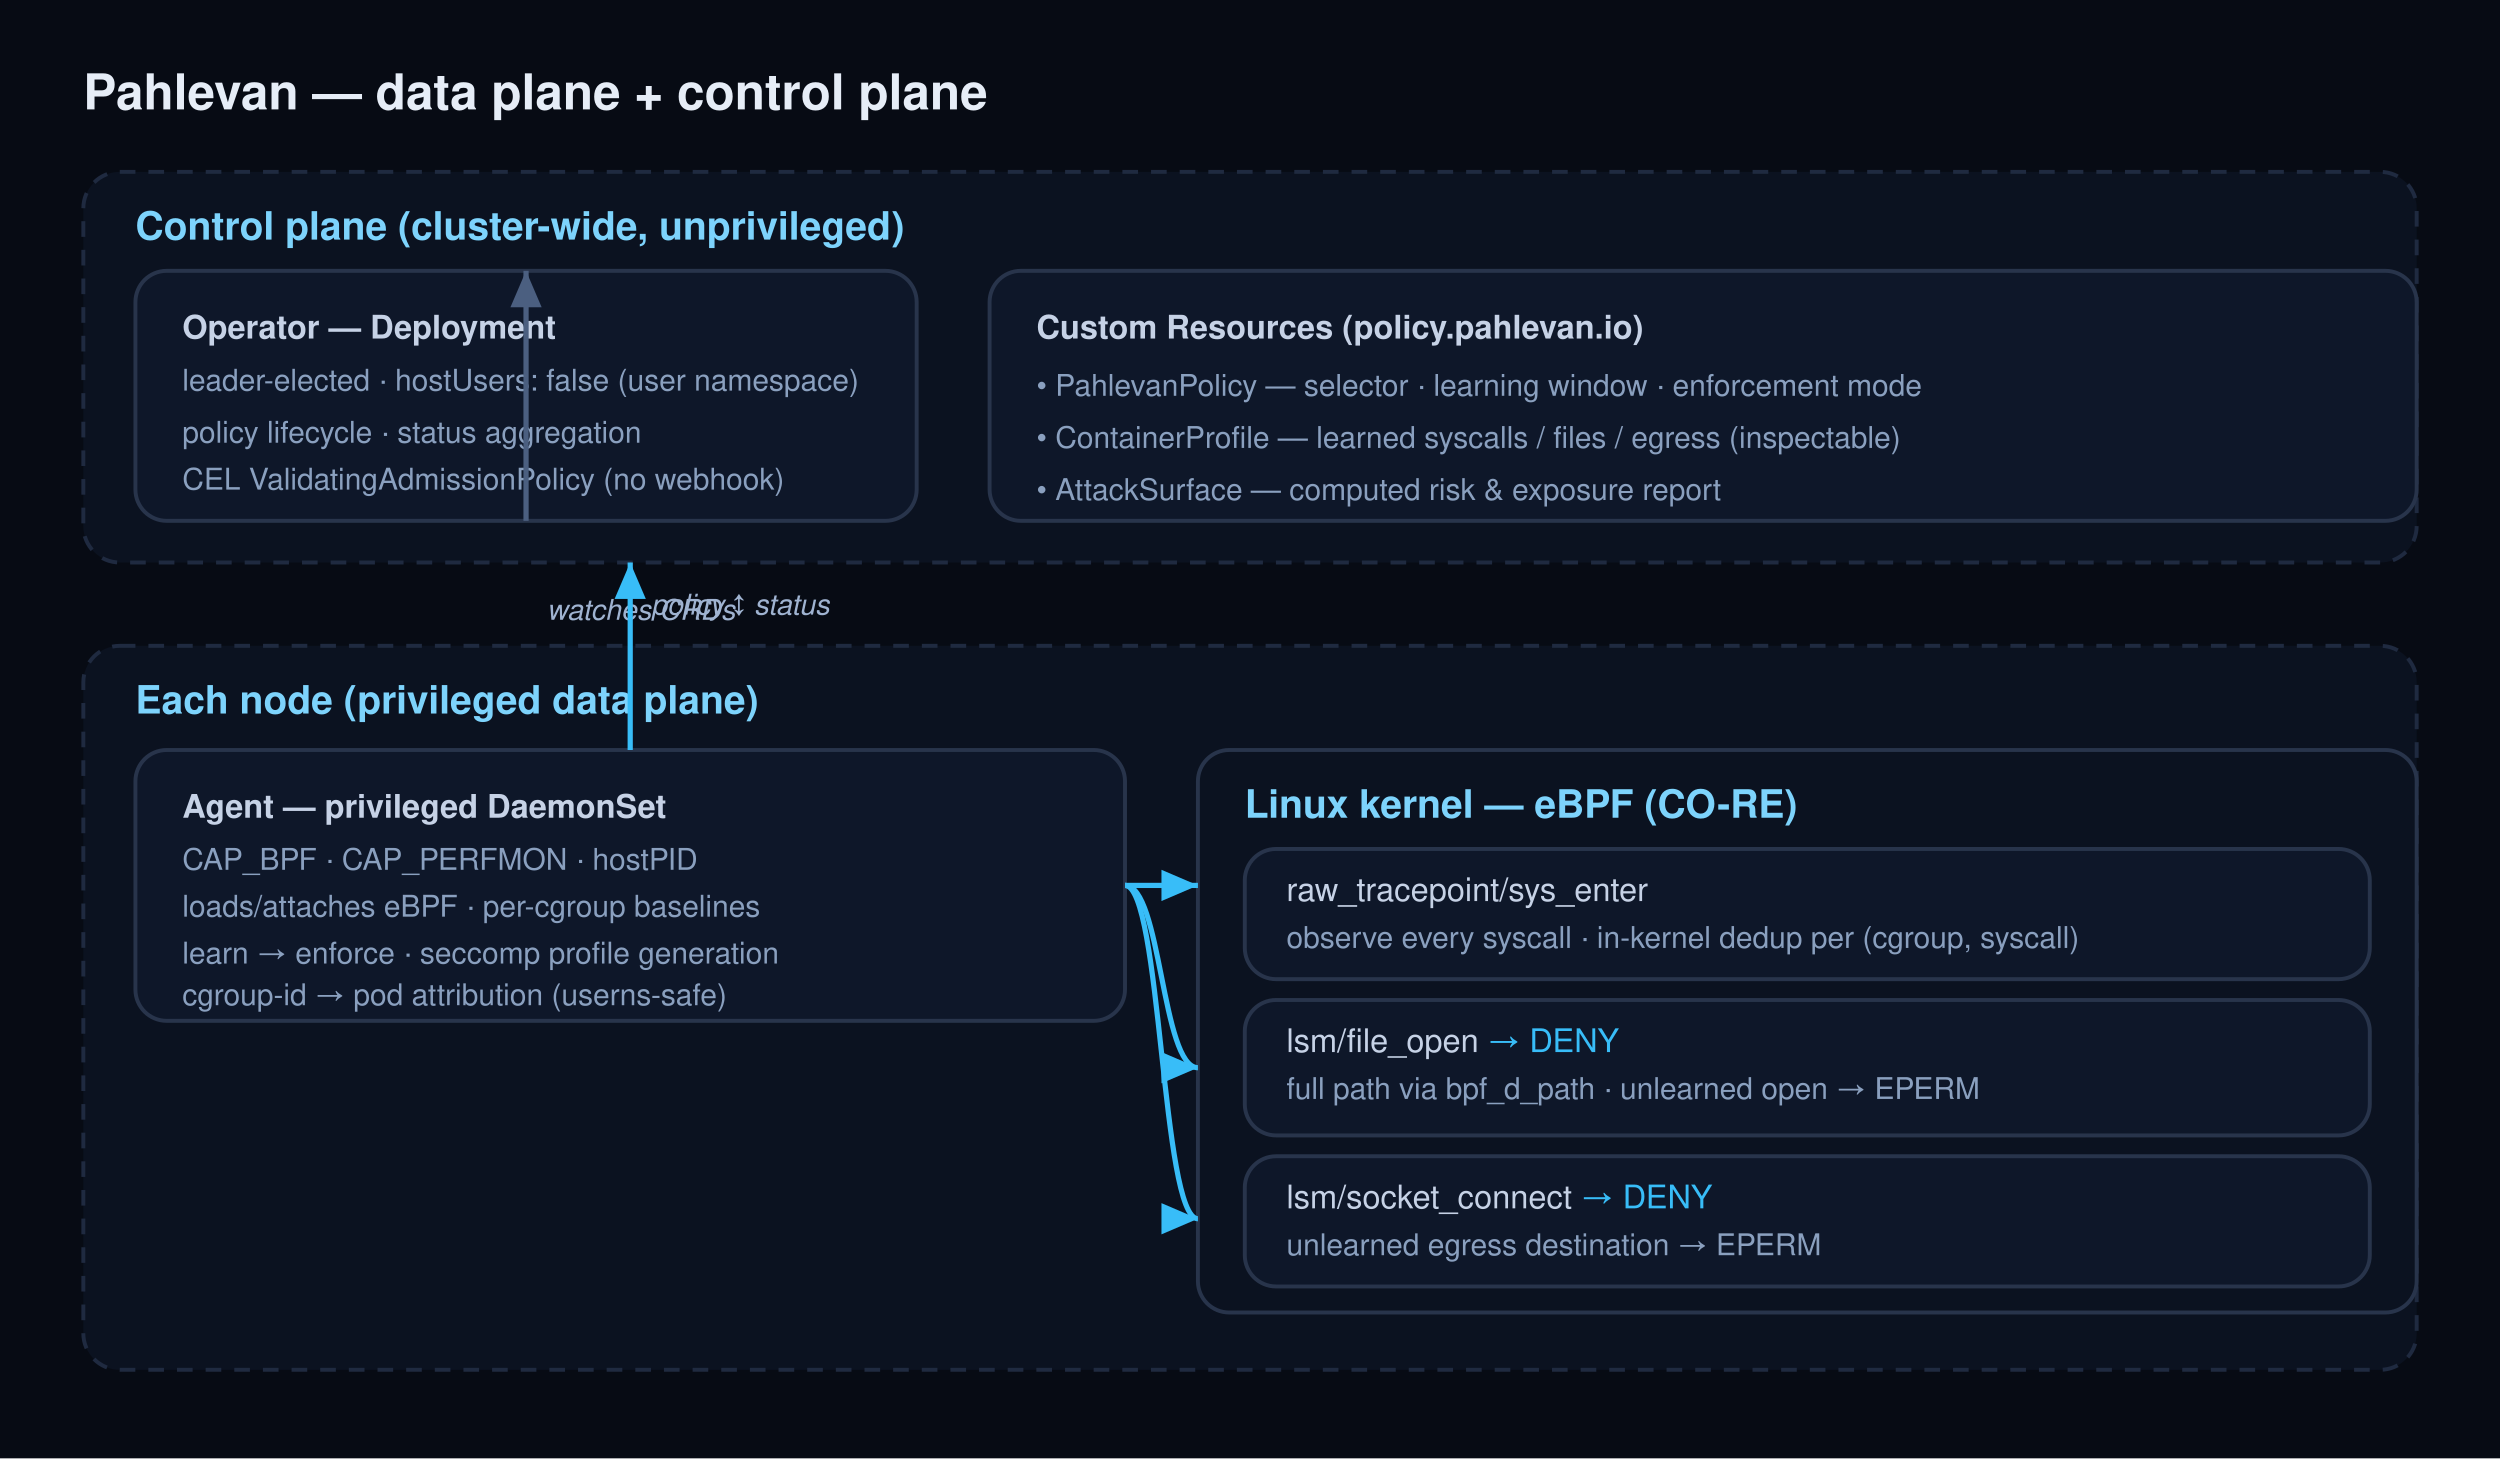
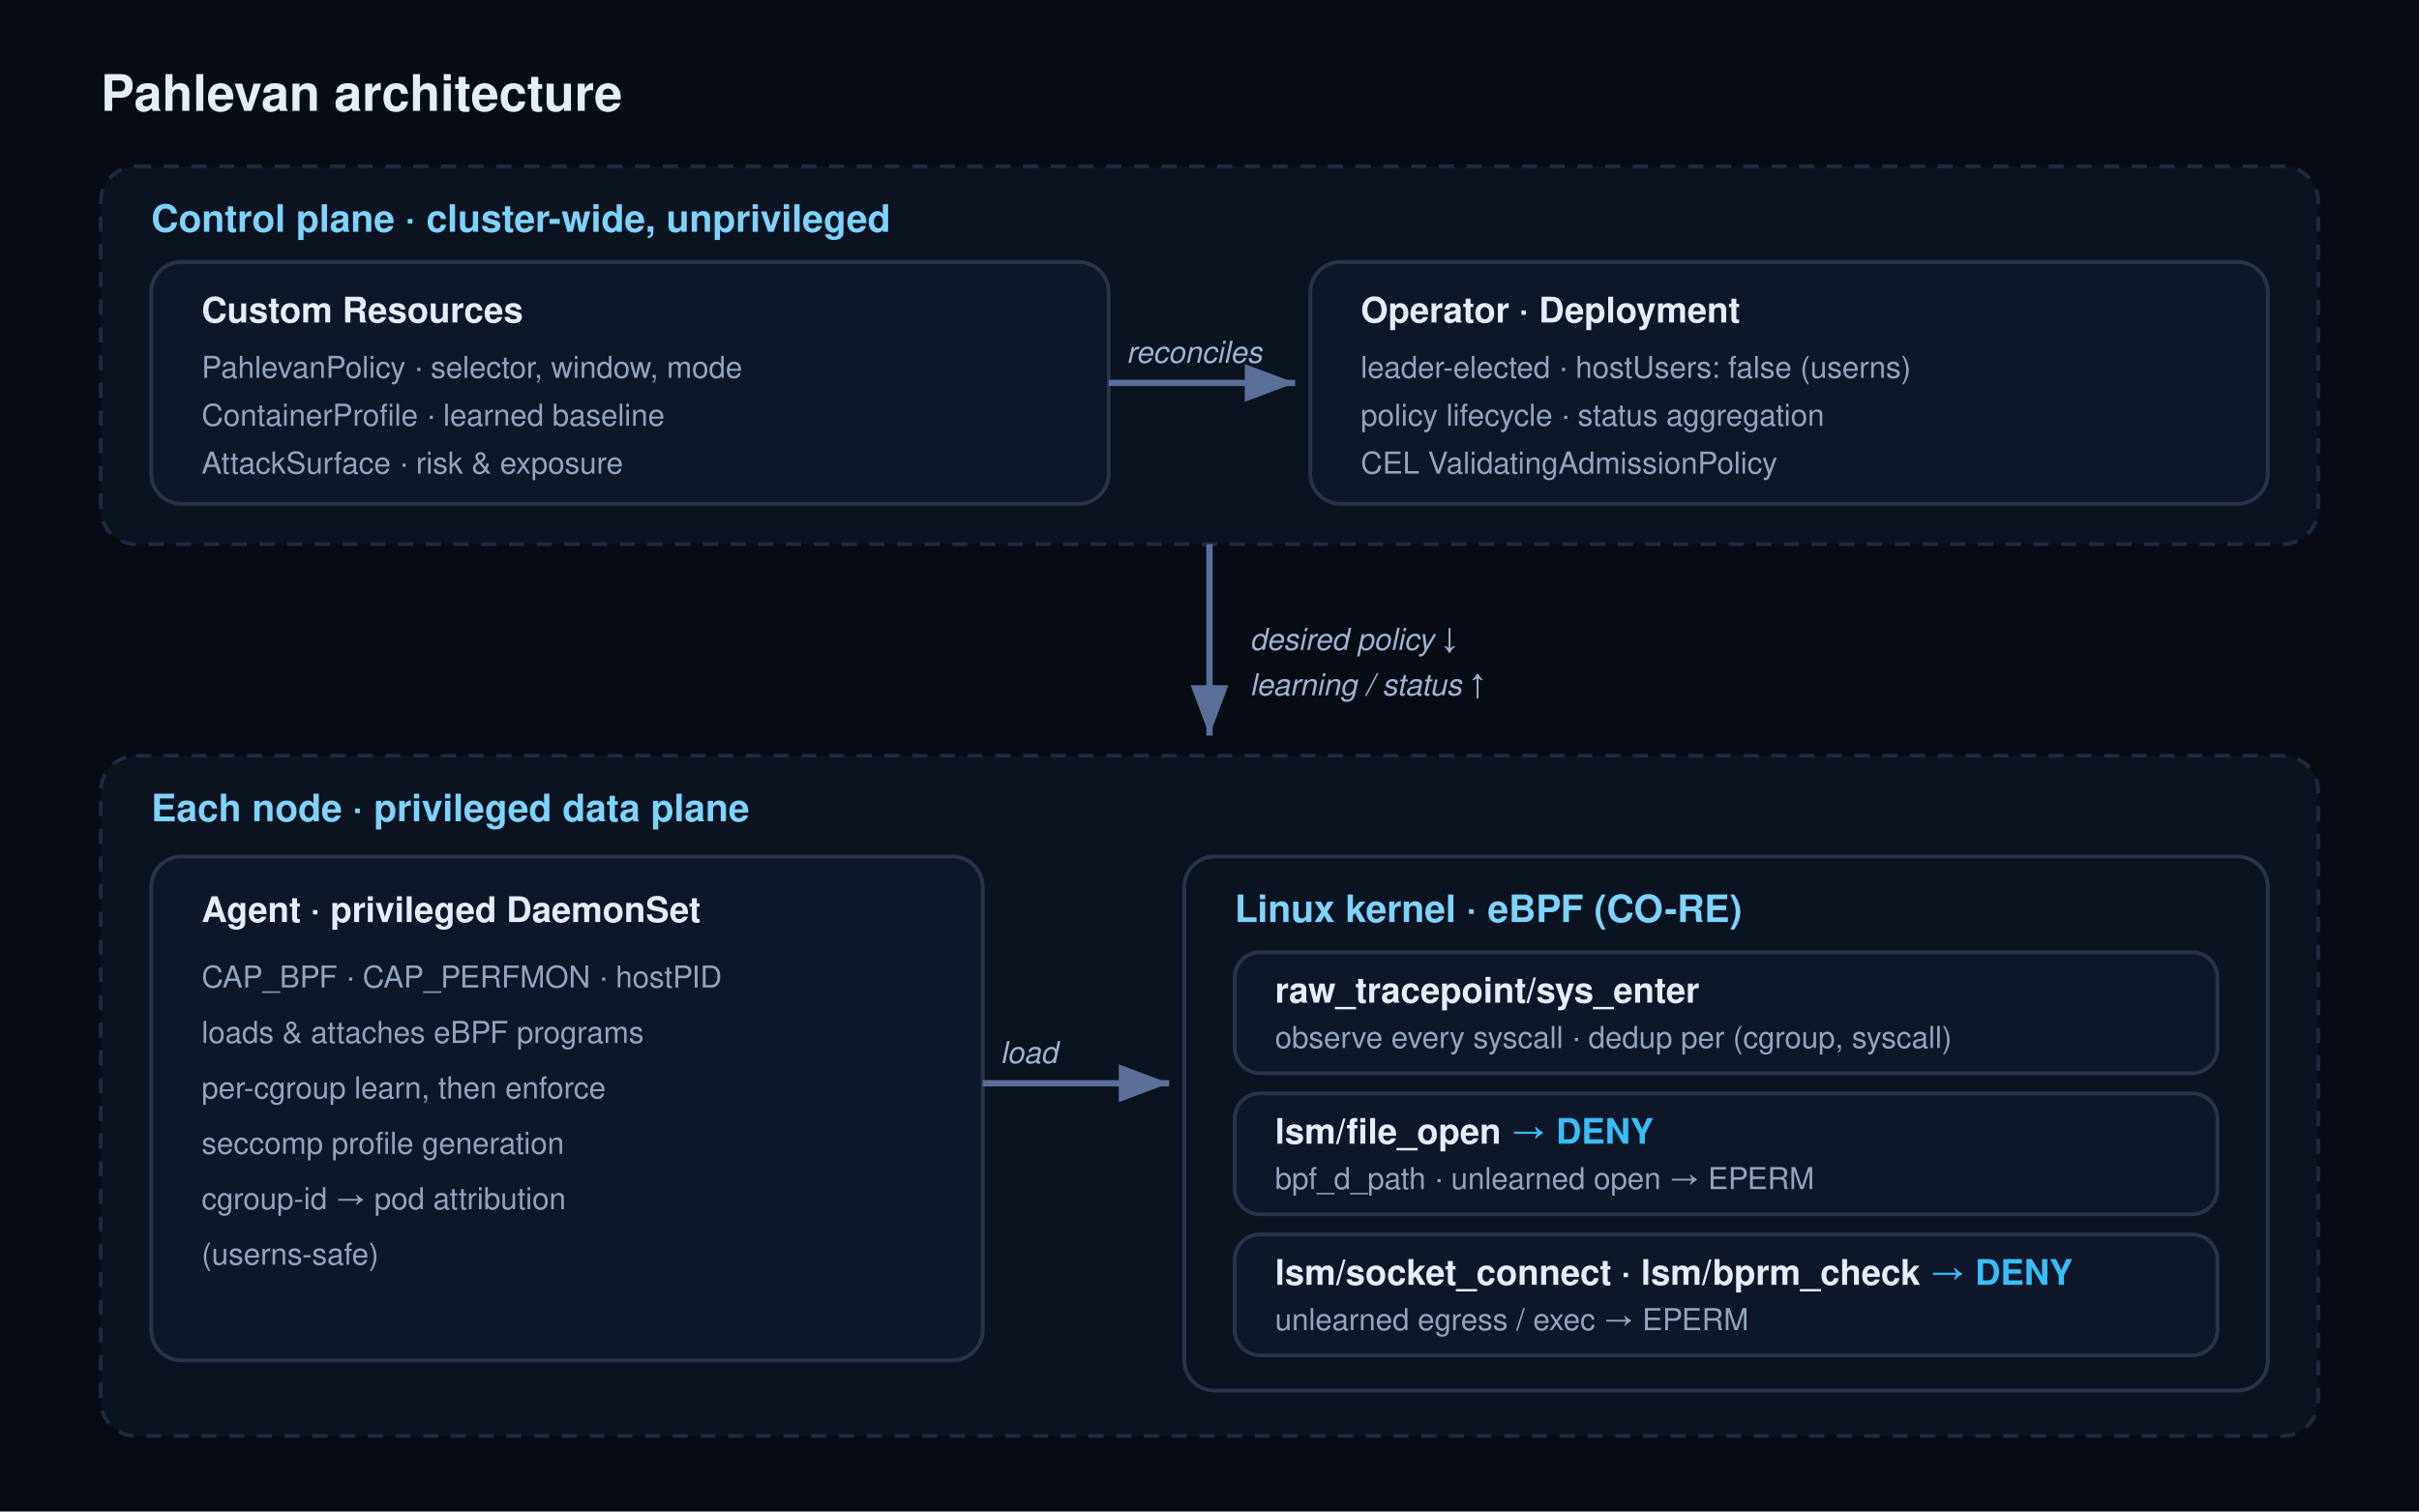
- <svg xmlns="http://www.w3.org/2000/svg" viewBox="0 0 960 560" font-family="-apple-system,BlinkMacSystemFont,Segoe UI,Helvetica,Arial,sans-serif" role="img" aria-label="Pahlevan architecture: control-plane operator and CRDs drive per-node privileged agents that run eBPF programs in the kernel">
+ <svg xmlns="http://www.w3.org/2000/svg" viewBox="0 0 960 600" font-family="-apple-system,BlinkMacSystemFont,Segoe UI,Helvetica,Arial,sans-serif" role="img" aria-label="Pahlevan architecture: a leader-elected operator and CRDs drive per-node privileged agents that run eBPF programs in the kernel">
  <defs>
    <style>
-       .card{fill:#0e1729;stroke:#28344b;stroke-width:1.5;rx:12}
+       .card{fill:#0e1729;stroke:#28344b;stroke-width:1.5}
      .grp{fill:#0b1220;stroke:#1f2a40;stroke-width:1.5;stroke-dasharray:6 5}
-       .title{fill:#e6edf7;font-size:19px;font-weight:700}
+       .title{fill:#e6edf7;font-size:20px;font-weight:700}
      .h{fill:#7dd3fc;font-size:15px;font-weight:700}
-       .t{fill:#c6d2e6;font-size:12.5px}
-       .s{fill:#8aa0bf;font-size:11.5px}
-       .lbl{fill:#9fb3d1;font-size:11px;font-style:italic}
-       .accent{fill:#38bdf8}
-       .edge{stroke:#4b5f80;stroke-width:2;fill:none}
-       .edge2{stroke:#38bdf8;stroke-width:2;fill:none}
+       .bt{fill:#e6edf7;font-size:14px;font-weight:700}
+       .s{fill:#93a4c0;font-size:12px}
+       .lbl{fill:#9fb3d1;font-size:12px;font-style:italic}
+       .accent{fill:#38bdf8;font-weight:700}
+       .edge{stroke:#5b7099;stroke-width:2.5;fill:none}
    </style>
-     <marker id="arw" markerWidth="9" markerHeight="9" refX="7" refY="3" orient="auto">
-       <path d="M0,0 L7,3 L0,6 Z" fill="#4b5f80" />
-     </marker>
-     <marker id="arwa" markerWidth="9" markerHeight="9" refX="7" refY="3" orient="auto">
-       <path d="M0,0 L7,3 L0,6 Z" fill="#38bdf8" />
+     <marker id="arw" markerWidth="10" markerHeight="10" refX="8" refY="3" orient="auto">
+       <path d="M0,0 L8,3 L0,6 Z" fill="#5b7099" />
    </marker>
  </defs>
-   <rect x="0" y="0" width="960" height="560" fill="#070b14" />
-   <text x="32" y="42" class="title">Pahlevan — data plane + control plane</text>
-   <rect x="32" y="66" width="896" height="150" rx="14" class="grp" />
-   <text x="52" y="92" class="h">Control plane (cluster-wide, unprivileged)</text>
-   <rect x="52" y="104" width="300" height="96" rx="12" class="card" />
-   <text x="70" y="130" class="t" font-weight="700">Operator — Deployment</text>
-   <text x="70" y="150" class="s">leader-elected · hostUsers: false (user namespace)</text>
-   <text x="70" y="170" class="s">policy lifecycle · status aggregation</text>
-   <text x="70" y="188" class="s">CEL ValidatingAdmissionPolicy (no webhook)</text>
-   <rect x="380" y="104" width="548" height="96" rx="12" class="card" />
-   <text x="398" y="130" class="t" font-weight="700">Custom Resources (policy.pahlevan.io)</text>
-   <text x="398" y="152" class="s">• PahlevanPolicy — selector · learning window · enforcement mode</text>
-   <text x="398" y="172" class="s">• ContainerProfile — learned syscalls / files / egress (inspectable)</text>
-   <text x="398" y="192" class="s">• AttackSurface — computed risk &amp; exposure report</text>
-   <rect x="32" y="248" width="896" height="278" rx="14" class="grp" />
-   <text x="52" y="274" class="h">Each node (privileged data plane)</text>
-   <rect x="52" y="288" width="380" height="104" rx="12" class="card" />
-   <text x="70" y="314" class="t" font-weight="700">Agent — privileged DaemonSet</text>
-   <text x="70" y="334" class="s">CAP_BPF · CAP_PERFMON · hostPID</text>
-   <text x="70" y="352" class="s">loads/attaches eBPF · per-cgroup baselines</text>
-   <text x="70" y="370" class="s">learn → enforce · seccomp profile generation</text>
-   <text x="70" y="386" class="s">cgroup-id → pod attribution (userns-safe)</text>
-   <rect x="460" y="288" width="468" height="216" rx="12" fill="#0b1220" stroke="#28344b" stroke-width="1.5" />
-   <text x="478" y="314" class="h">Linux kernel — eBPF (CO-RE)</text>
-   <rect x="478" y="326" width="432" height="50" rx="10" class="card" />
-   <text x="494" y="346" class="t">raw_tracepoint/sys_enter</text>
-   <text x="494" y="364" class="s">observe every syscall · in-kernel dedup per (cgroup, syscall)</text>
-   <rect x="478" y="384" width="432" height="52" rx="10" class="card" />
-   <text x="494" y="404" class="t">lsm/file_open <tspan class="accent">→ DENY</tspan>
+   <rect x="0" y="0" width="960" height="600" fill="#070b14" />
+   <text x="40" y="44" class="title">Pahlevan architecture</text>
+   <rect x="40" y="66" width="880" height="150" rx="14" class="grp" />
+   <text x="60" y="92" class="h">Control plane · cluster-wide, unprivileged</text>
+   <rect x="60" y="104" width="380" height="96" rx="12" class="card" />
+   <text x="80" y="128" class="bt">Custom Resources</text>
+   <text x="80" y="150" class="s">PahlevanPolicy · selector, window, mode</text>
+   <text x="80" y="169" class="s">ContainerProfile · learned baseline</text>
+   <text x="80" y="188" class="s">AttackSurface · risk &amp; exposure</text>
+   <rect x="520" y="104" width="380" height="96" rx="12" class="card" />
+   <text x="540" y="128" class="bt">Operator · Deployment</text>
+   <text x="540" y="150" class="s">leader-elected · hostUsers: false (userns)</text>
+   <text x="540" y="169" class="s">policy lifecycle · status aggregation</text>
+   <text x="540" y="188" class="s">CEL ValidatingAdmissionPolicy</text>
+   <line x1="440" y1="152" x2="514" y2="152" class="edge" marker-end="url(#arw)" />
+   <text x="447" y="144" class="lbl">reconciles</text>
+   <line x1="480" y1="216" x2="480" y2="292" class="edge" marker-end="url(#arw)" />
+   <text x="496" y="258" class="lbl">desired policy ↓</text>
+   <text x="496" y="276" class="lbl">learning / status ↑</text>
+   <rect x="40" y="300" width="880" height="270" rx="14" class="grp" />
+   <text x="60" y="326" class="h">Each node · privileged data plane</text>
+   <rect x="60" y="340" width="330" height="200" rx="12" class="card" />
+   <text x="80" y="366" class="bt">Agent · privileged DaemonSet</text>
+   <text x="80" y="392" class="s">CAP_BPF · CAP_PERFMON · hostPID</text>
+   <text x="80" y="414" class="s">loads &amp; attaches eBPF programs</text>
+   <text x="80" y="436" class="s">per-cgroup learn, then enforce</text>
+   <text x="80" y="458" class="s">seccomp profile generation</text>
+   <text x="80" y="480" class="s">cgroup-id → pod attribution</text>
+   <text x="80" y="502" class="s">(userns-safe)</text>
+   <line x1="390" y1="430" x2="464" y2="430" class="edge" marker-end="url(#arw)" />
+   <text x="397" y="422" class="lbl">load</text>
+   <rect x="470" y="340" width="430" height="212" rx="12" fill="#0b1220" stroke="#28344b" stroke-width="1.5" />
+   <text x="490" y="366" class="h">Linux kernel · eBPF (CO-RE)</text>
+   <rect x="490" y="378" width="390" height="48" rx="10" class="card" />
+   <text x="506" y="398" class="bt">raw_tracepoint/sys_enter</text>
+   <text x="506" y="416" class="s">observe every syscall · dedup per (cgroup, syscall)</text>
+   <rect x="490" y="434" width="390" height="48" rx="10" class="card" />
+   <text x="506" y="454" class="bt">lsm/file_open <tspan class="accent">→ DENY</tspan>
  </text>
-   <text x="494" y="422" class="s">full path via bpf_d_path · unlearned open → EPERM</text>
-   <rect x="478" y="444" width="432" height="50" rx="10" class="card" />
-   <text x="494" y="464" class="t">lsm/socket_connect <tspan class="accent">→ DENY</tspan>
+   <text x="506" y="472" class="s">bpf_d_path · unlearned open → EPERM</text>
+   <rect x="490" y="490" width="390" height="48" rx="10" class="card" />
+   <text x="506" y="510" class="bt">lsm/socket_connect · lsm/bprm_check <tspan class="accent">→ DENY</tspan>
  </text>
-   <text x="494" y="482" class="s">unlearned egress destination → EPERM</text>
-   <path class="edge" d="M202,200 L202,104" marker-end="url(#arw)" />
-   <text x="210" y="238" class="lbl">watches CRDs</text>
-   <path class="edge2" d="M242,288 L242,216" marker-end="url(#arwa)" />
-   <text x="250" y="236" class="lbl">policy ↕ status</text>
-   <path class="edge2" d="M432,340 L460,340" marker-end="url(#arwa)" />
-   <path class="edge2" d="M432,340 C446,340 446,410 460,410" marker-end="url(#arwa)" />
-   <path class="edge2" d="M432,340 C446,340 446,468 460,468" marker-end="url(#arwa)" />
+   <text x="506" y="528" class="s">unlearned egress / exec → EPERM</text>
</svg>
